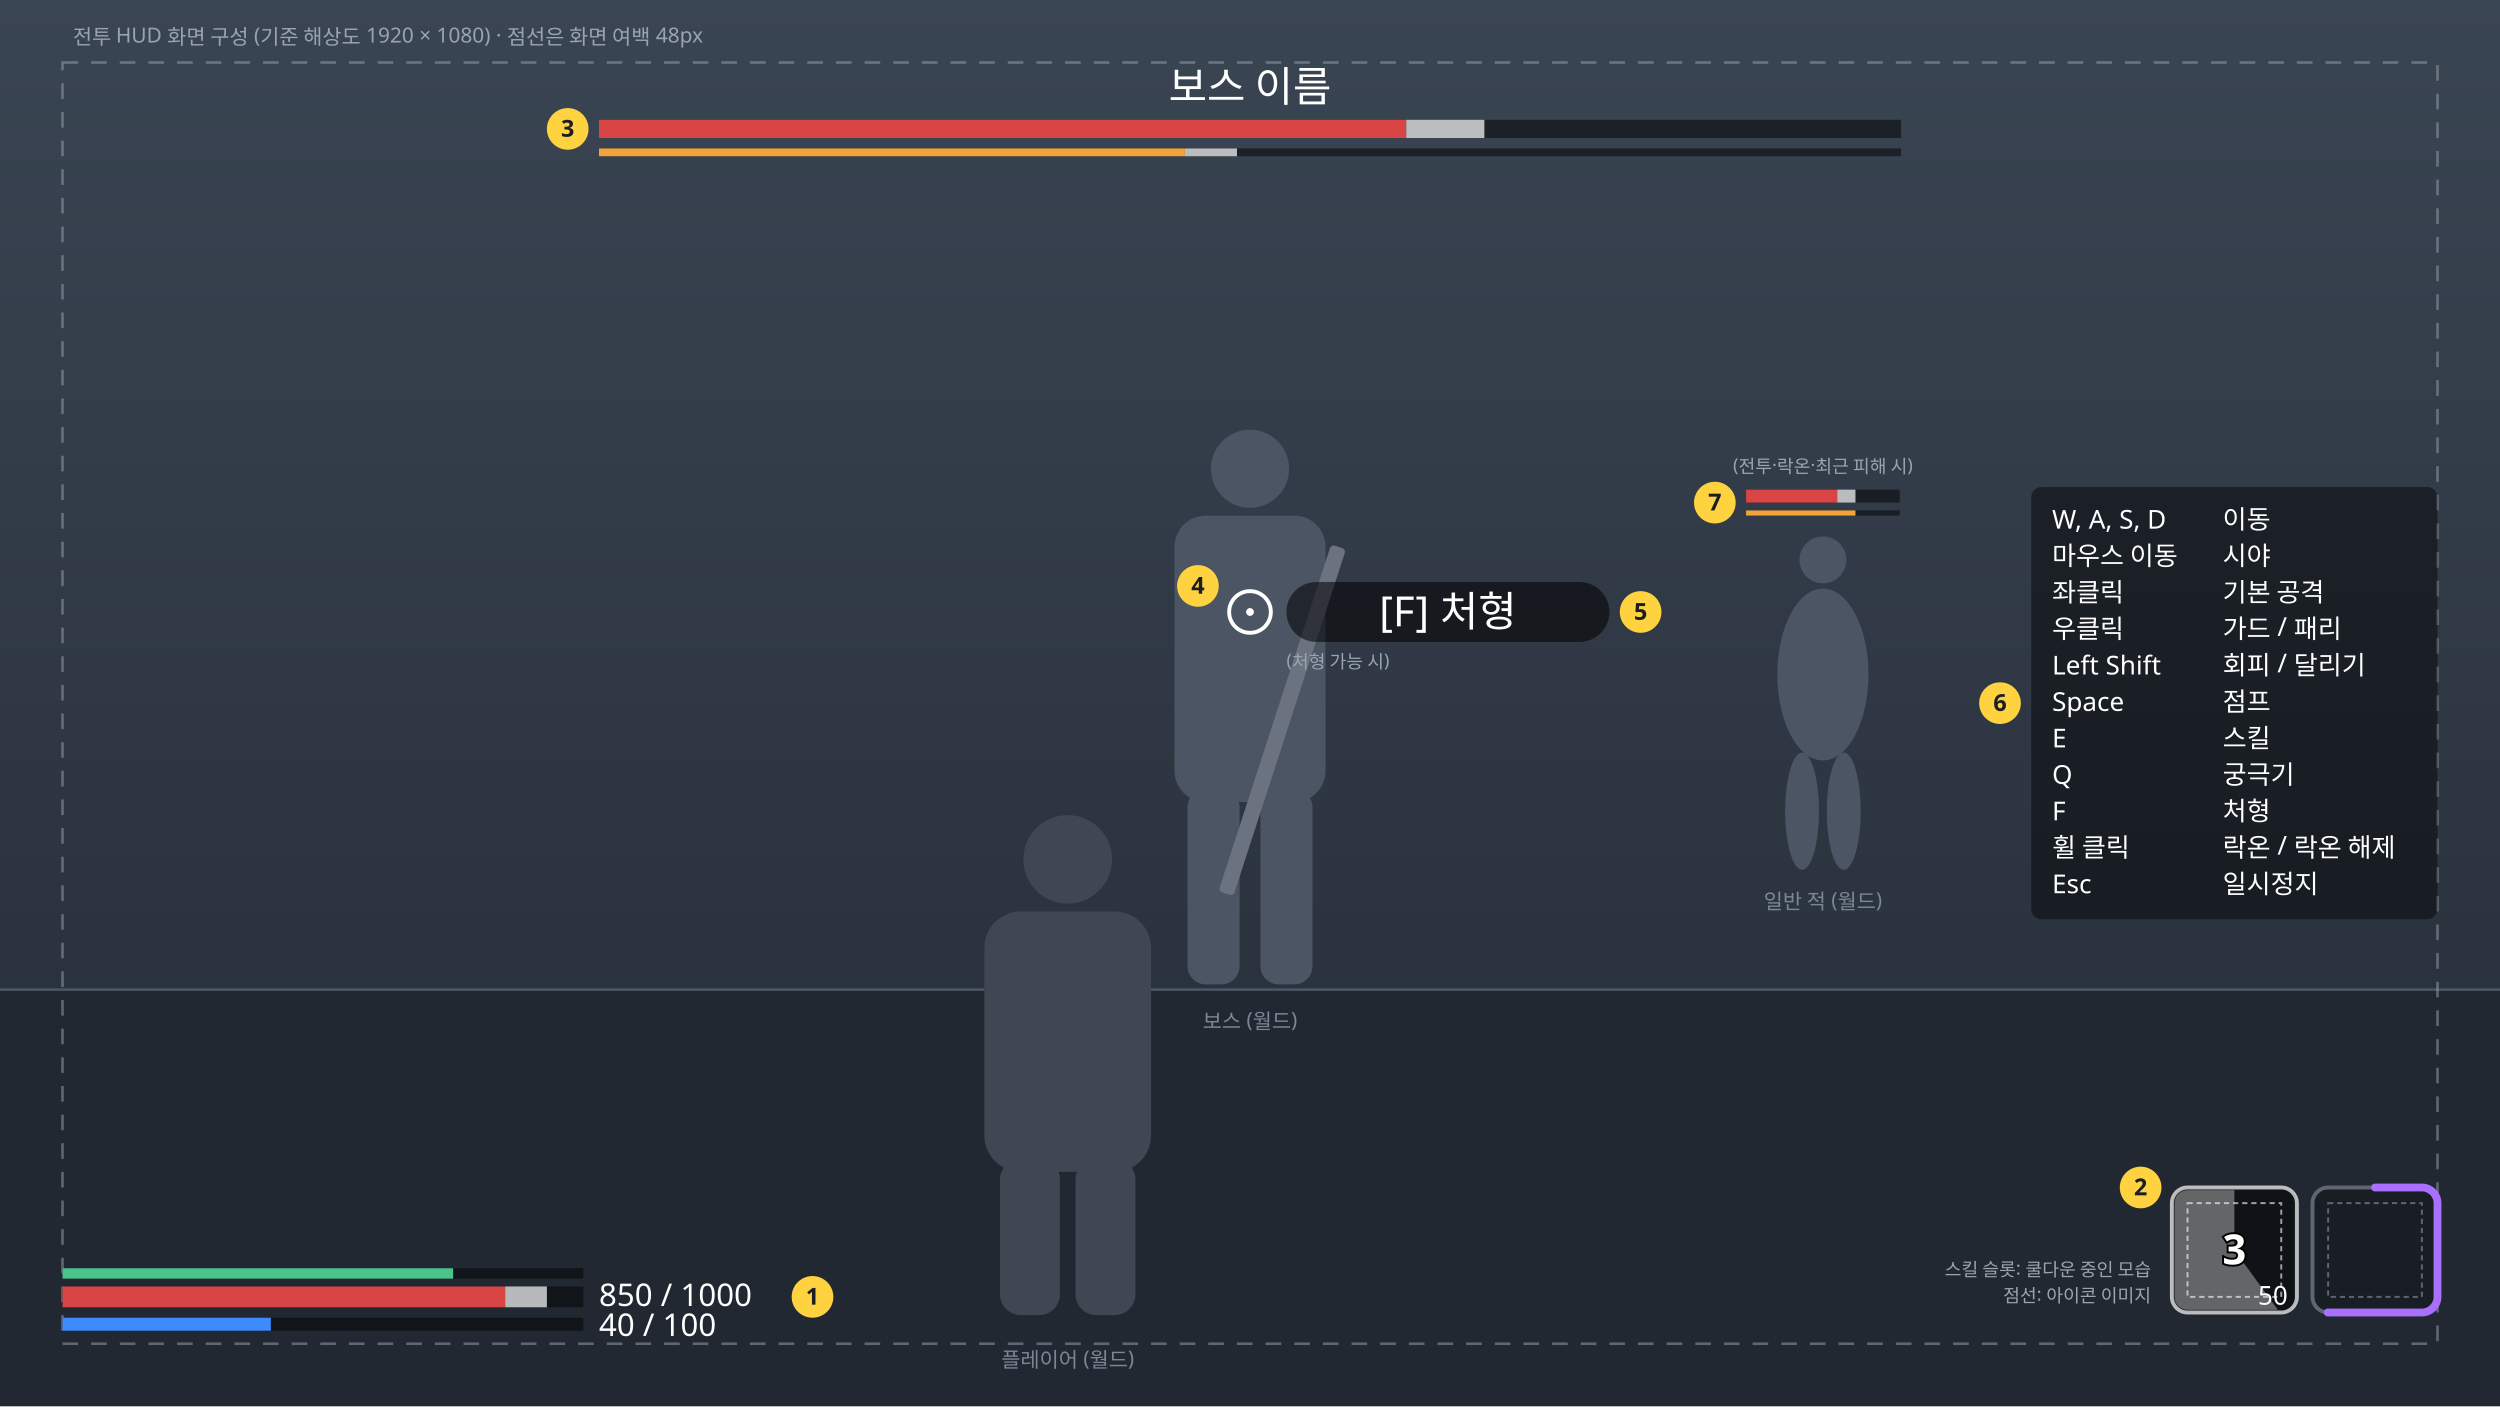
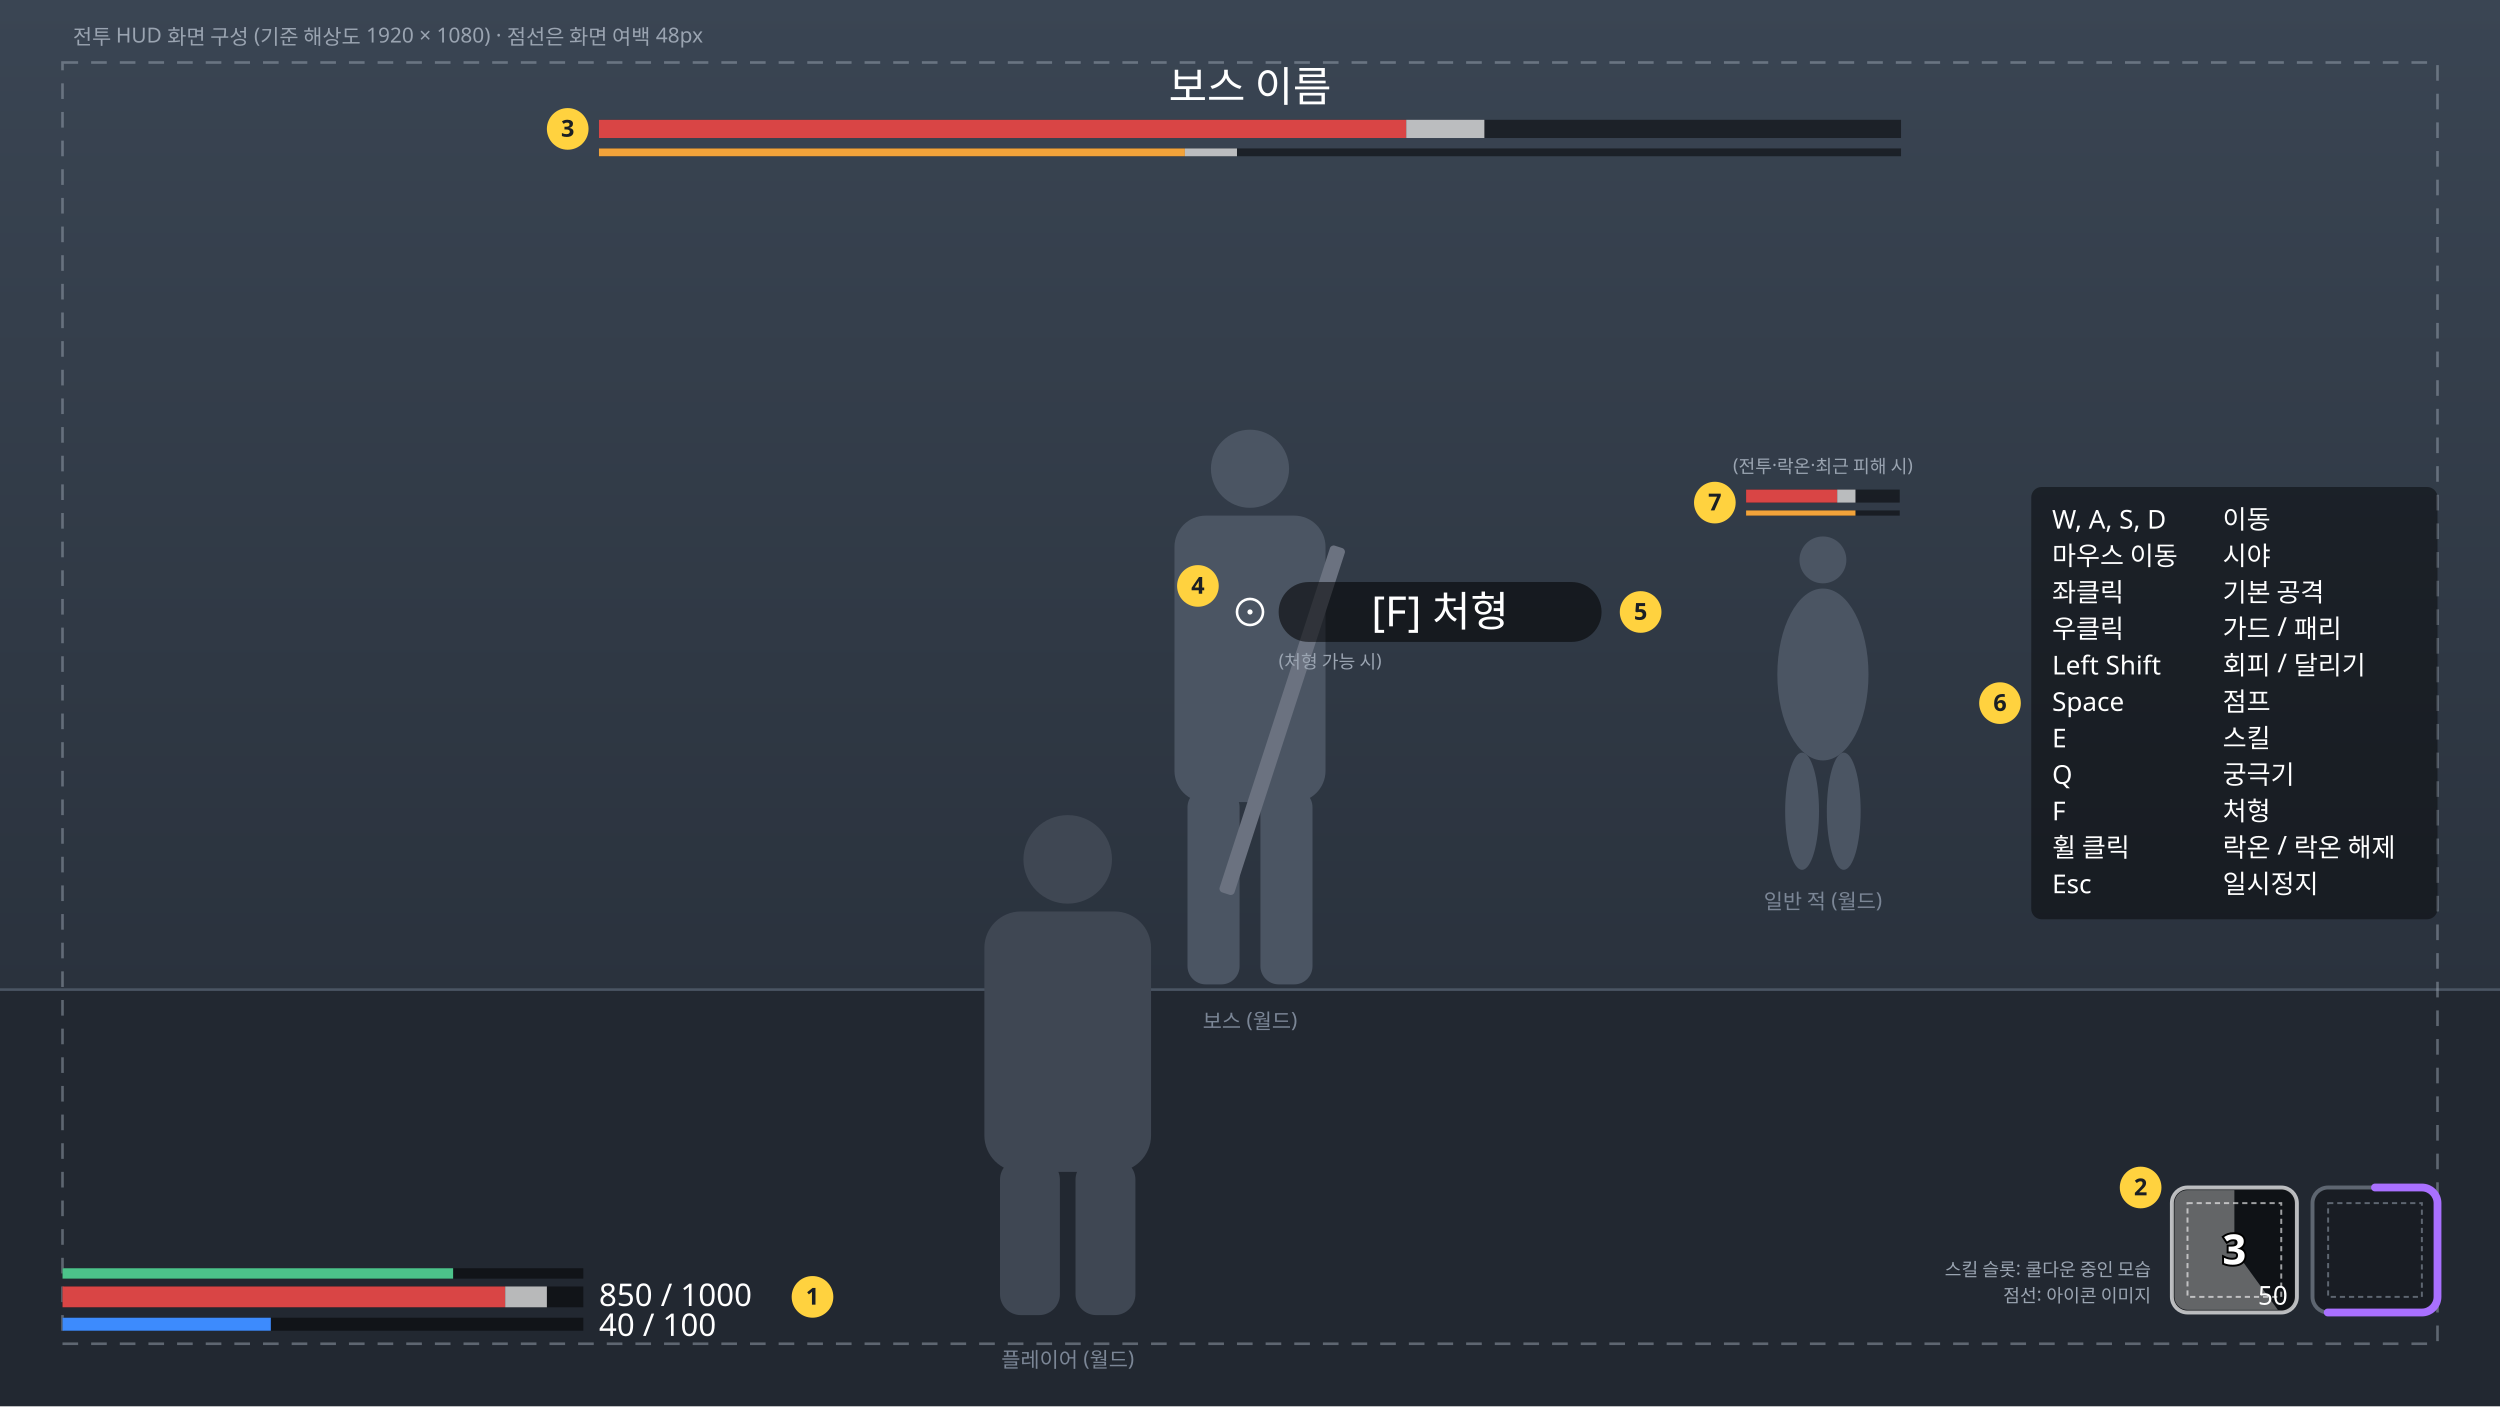
<svg xmlns="http://www.w3.org/2000/svg" width="1920" height="1080" viewBox="0 0 1920 1080" font-family="'Malgun Gothic', 'Apple SD Gothic Neo', 'Noto Sans KR', sans-serif">
  <defs>
    <linearGradient id="sky" x1="0" y1="0" x2="0" y2="1">
      <stop offset="0" stop-color="#3a4553" />
      <stop offset="1" stop-color="#2a323d" />
    </linearGradient>
    <clipPath id="skillSlotInside">
      <rect x="1670" y="914" width="92" height="92" rx="10" />
    </clipPath>
  </defs>
  <rect width="1920" height="760" fill="url(#sky)" />
  <rect y="760" width="1920" height="320" fill="#222831" />
  <path d="M0 760 H1920" stroke="#4a5563" stroke-width="2" />
  <rect x="48" y="48" width="1824" height="984" fill="none" stroke="#9aa4b1" stroke-width="2" stroke-dasharray="12 10" opacity="0.5" />
  <text x="56" y="34" font-size="16" fill="#9aa4b1">전투 HUD 화면 구성 (기준 해상도 1920 × 1080) · 점선은 화면 여백 48px</text>
  <g fill="#4b5563">
    <circle cx="960" cy="360" r="30" />
    <rect x="902" y="396" width="116" height="220" rx="24" />
    <rect x="912" y="606" width="40" height="150" rx="14" />
    <rect x="968" y="606" width="40" height="150" rx="14" />
    <rect x="1022" y="420" width="12" height="280" rx="3" fill="#6b7280" transform="rotate(18 1028 420)" />
  </g>
  <text x="960" y="790" font-size="16" fill="#7b8696" text-anchor="middle">보스 (월드)</text>
  <g fill="#4b5563">
    <circle cx="1400" cy="430" r="18" />
    <rect x="1365" y="452" width="70" height="132" rx="114" />
    <rect x="1371" y="578" width="26" height="90" rx="109" />
    <rect x="1403" y="578" width="26" height="90" rx="109" />
  </g>
  <text x="1400" y="698" font-size="16" fill="#7b8696" text-anchor="middle">일반 적 (월드)</text>
  <g fill="#3f4753">
    <circle cx="820" cy="660" r="34" />
    <rect x="756" y="700" width="128" height="200" rx="28" />
    <rect x="768" y="890" width="46" height="120" rx="16" />
    <rect x="826" y="890" width="46" height="120" rx="16" />
  </g>
  <text x="820" y="1050" font-size="16" fill="#7b8696" text-anchor="middle">플레이어 (월드)</text>
  <text x="960" y="78" font-size="32" fill="#FFFFFF" text-anchor="middle">보스 이름</text>
  <rect x="460" y="92" width="1000" height="14" fill="#000000" fill-opacity="0.5" />
  <rect x="460" y="92" width="620" height="14" fill="#D94545" />
  <rect x="1080" y="92" width="60" height="14" fill="#FFFFFF" fill-opacity="0.7" />
  <rect x="460" y="114" width="1000" height="6" fill="#000000" fill-opacity="0.5" />
  <rect x="460" y="114" width="450" height="6" fill="#F2A33A" />
  <rect x="910" y="114" width="40" height="6" fill="#FFFFFF" fill-opacity="0.7" />
-   <circle cx="960" cy="470" r="16" fill="none" stroke="#FFFFFF" stroke-width="3" />
-   <circle cx="960" cy="470" r="3" fill="#FFFFFF" />
-   <rect x="988" y="447" width="248" height="46" rx="23" fill="#000000" fill-opacity="0.55" />
-   <text x="1112" y="481" font-size="32" fill="#FFFFFF" text-anchor="middle">[F] 처형</text>
-   <text x="988" y="512" font-size="14" fill="#9aa4b1">(처형 가능 시)</text>
+   <circle cx="960" cy="470" r="10" fill="none" stroke="#FFFFFF" stroke-width="2" />
+   <circle cx="960" cy="470" r="2" fill="#FFFFFF" />
+   <rect x="982" y="447" width="248" height="46" rx="23" fill="#000000" fill-opacity="0.55" />
+   <text x="1106" y="481" font-size="32" fill="#FFFFFF" text-anchor="middle">[F] 처형</text>
+   <text x="982" y="512" font-size="14" fill="#9aa4b1">(처형 가능 시)</text>
  <rect x="1341" y="376" width="118" height="10" fill="#000000" fill-opacity="0.5" />
  <rect x="1341" y="376" width="70" height="10" fill="#D94545" />
  <rect x="1411" y="376" width="14" height="10" fill="#FFFFFF" fill-opacity="0.7" />
  <rect x="1341" y="392" width="118" height="4" fill="#000000" fill-opacity="0.5" />
  <rect x="1341" y="392" width="84" height="4" fill="#F2A33A" />
  <text x="1400" y="362" font-size="14" fill="#9aa4b1" text-anchor="middle">(전투·락온·최근 피해 시)</text>
  <rect x="48" y="974" width="400" height="8" fill="#000000" fill-opacity="0.5" />
  <rect x="48" y="974" width="300" height="8" fill="#4CC38A" />
  <rect x="48" y="988" width="400" height="16" fill="#000000" fill-opacity="0.5" />
  <rect x="48" y="988" width="340" height="16" fill="#D94545" />
  <rect x="388" y="988" width="32" height="16" fill="#FFFFFF" fill-opacity="0.7" />
  <text x="460" y="1003" font-size="24" fill="#FFFFFF">850 / 1000</text>
  <rect x="48" y="1012" width="400" height="10" fill="#000000" fill-opacity="0.5" />
  <rect x="48" y="1012" width="160" height="10" fill="#3D8BFD" />
  <text x="460" y="1026" font-size="24" fill="#FFFFFF">40 / 100</text>
  <g font-size="14" fill="#FFFFFF" text-anchor="middle">
    <rect x="1668" y="912" width="96" height="96" rx="12" fill="#000000" fill-opacity="0.55" stroke="#FFFFFF" stroke-opacity="0.7" stroke-width="3" />
    <rect x="1680" y="924" width="72" height="72" fill="none" stroke="#FFFFFF" stroke-opacity="0.6" stroke-width="1.5" stroke-dasharray="4 3" />
    <path d="M1716 960 L1763.02 1024.72 A80 80 0 1 1 1716 880 Z" fill="#FFFFFF" fill-opacity="0.35" clip-path="url(#skillSlotInside)" />
    <text x="1716" y="971" font-size="32" font-weight="700" stroke="#000000" stroke-width="3" paint-order="stroke">3</text>
    <text x="1757" y="1002" font-size="20" text-anchor="end">50</text>
    <g opacity="0.5">
      <rect x="1776" y="912" width="96" height="96" rx="12" fill="#000000" fill-opacity="0.55" stroke="#9aa4b1" stroke-width="3" />
      <rect x="1788" y="924" width="72" height="72" fill="none" stroke="#9aa4b1" stroke-width="1.5" stroke-dasharray="4 3" />
    </g>
    <path d="M1824 912 H1860 A12 12 0 0 1 1872 924 V996 A12 12 0 0 1 1860 1008 H1788 A12 12 0 0 1 1776 996 V924 A12 12 0 0 1 1788 912 Z" fill="none" stroke="#A970FF" stroke-width="6" stroke-dasharray="218 363" stroke-linecap="round" />
  </g>
  <text x="1652" y="980" font-size="14" fill="#9aa4b1" text-anchor="end">스킬 슬롯: 쿨다운 중인 모습</text>
  <text x="1652" y="1000" font-size="14" fill="#9aa4b1" text-anchor="end">점선: 아이콘 이미지</text>
  <rect x="1560" y="374" width="312" height="332" rx="8" fill="#000000" fill-opacity="0.45" />
  <g font-size="20" fill="#FFFFFF">
    <text x="1576" y="406">W, A, S, D</text>
    <text x="1707" y="406">이동</text>
    <text x="1576" y="434">마우스 이동</text>
    <text x="1707" y="434">시야</text>
    <text x="1576" y="462">좌클릭</text>
    <text x="1707" y="462">기본 공격</text>
    <text x="1576" y="490">우클릭</text>
    <text x="1707" y="490">가드 / 패리</text>
    <text x="1576" y="518">Left Shift</text>
    <text x="1707" y="518">회피 / 달리기</text>
    <text x="1576" y="546">Space</text>
    <text x="1707" y="546">점프</text>
    <text x="1576" y="574">E</text>
    <text x="1707" y="574">스킬</text>
    <text x="1576" y="602">Q</text>
    <text x="1707" y="602">궁극기</text>
    <text x="1576" y="630">F</text>
    <text x="1707" y="630">처형</text>
    <text x="1576" y="658">휠 클릭</text>
    <text x="1707" y="658">락온 / 락온 해제</text>
    <text x="1576" y="686">Esc</text>
    <text x="1707" y="686">일시정지</text>
  </g>
  <g font-size="18" font-weight="700" text-anchor="middle" fill="#1b1f24">
    <circle cx="624" cy="996" r="16" fill="#FFD23F" />
    <text x="624" y="1002">1</text>
    <circle cx="1644" cy="912" r="16" fill="#FFD23F" />
    <text x="1644" y="918">2</text>
    <circle cx="436" cy="99" r="16" fill="#FFD23F" />
    <text x="436" y="105">3</text>
    <circle cx="920" cy="450" r="16" fill="#FFD23F" />
    <text x="920" y="456">4</text>
    <circle cx="1260" cy="470" r="16" fill="#FFD23F" />
    <text x="1260" y="476">5</text>
    <circle cx="1536" cy="540" r="16" fill="#FFD23F" />
    <text x="1536" y="546">6</text>
    <circle cx="1317" cy="386" r="16" fill="#FFD23F" />
    <text x="1317" y="392">7</text>
  </g>
</svg>
